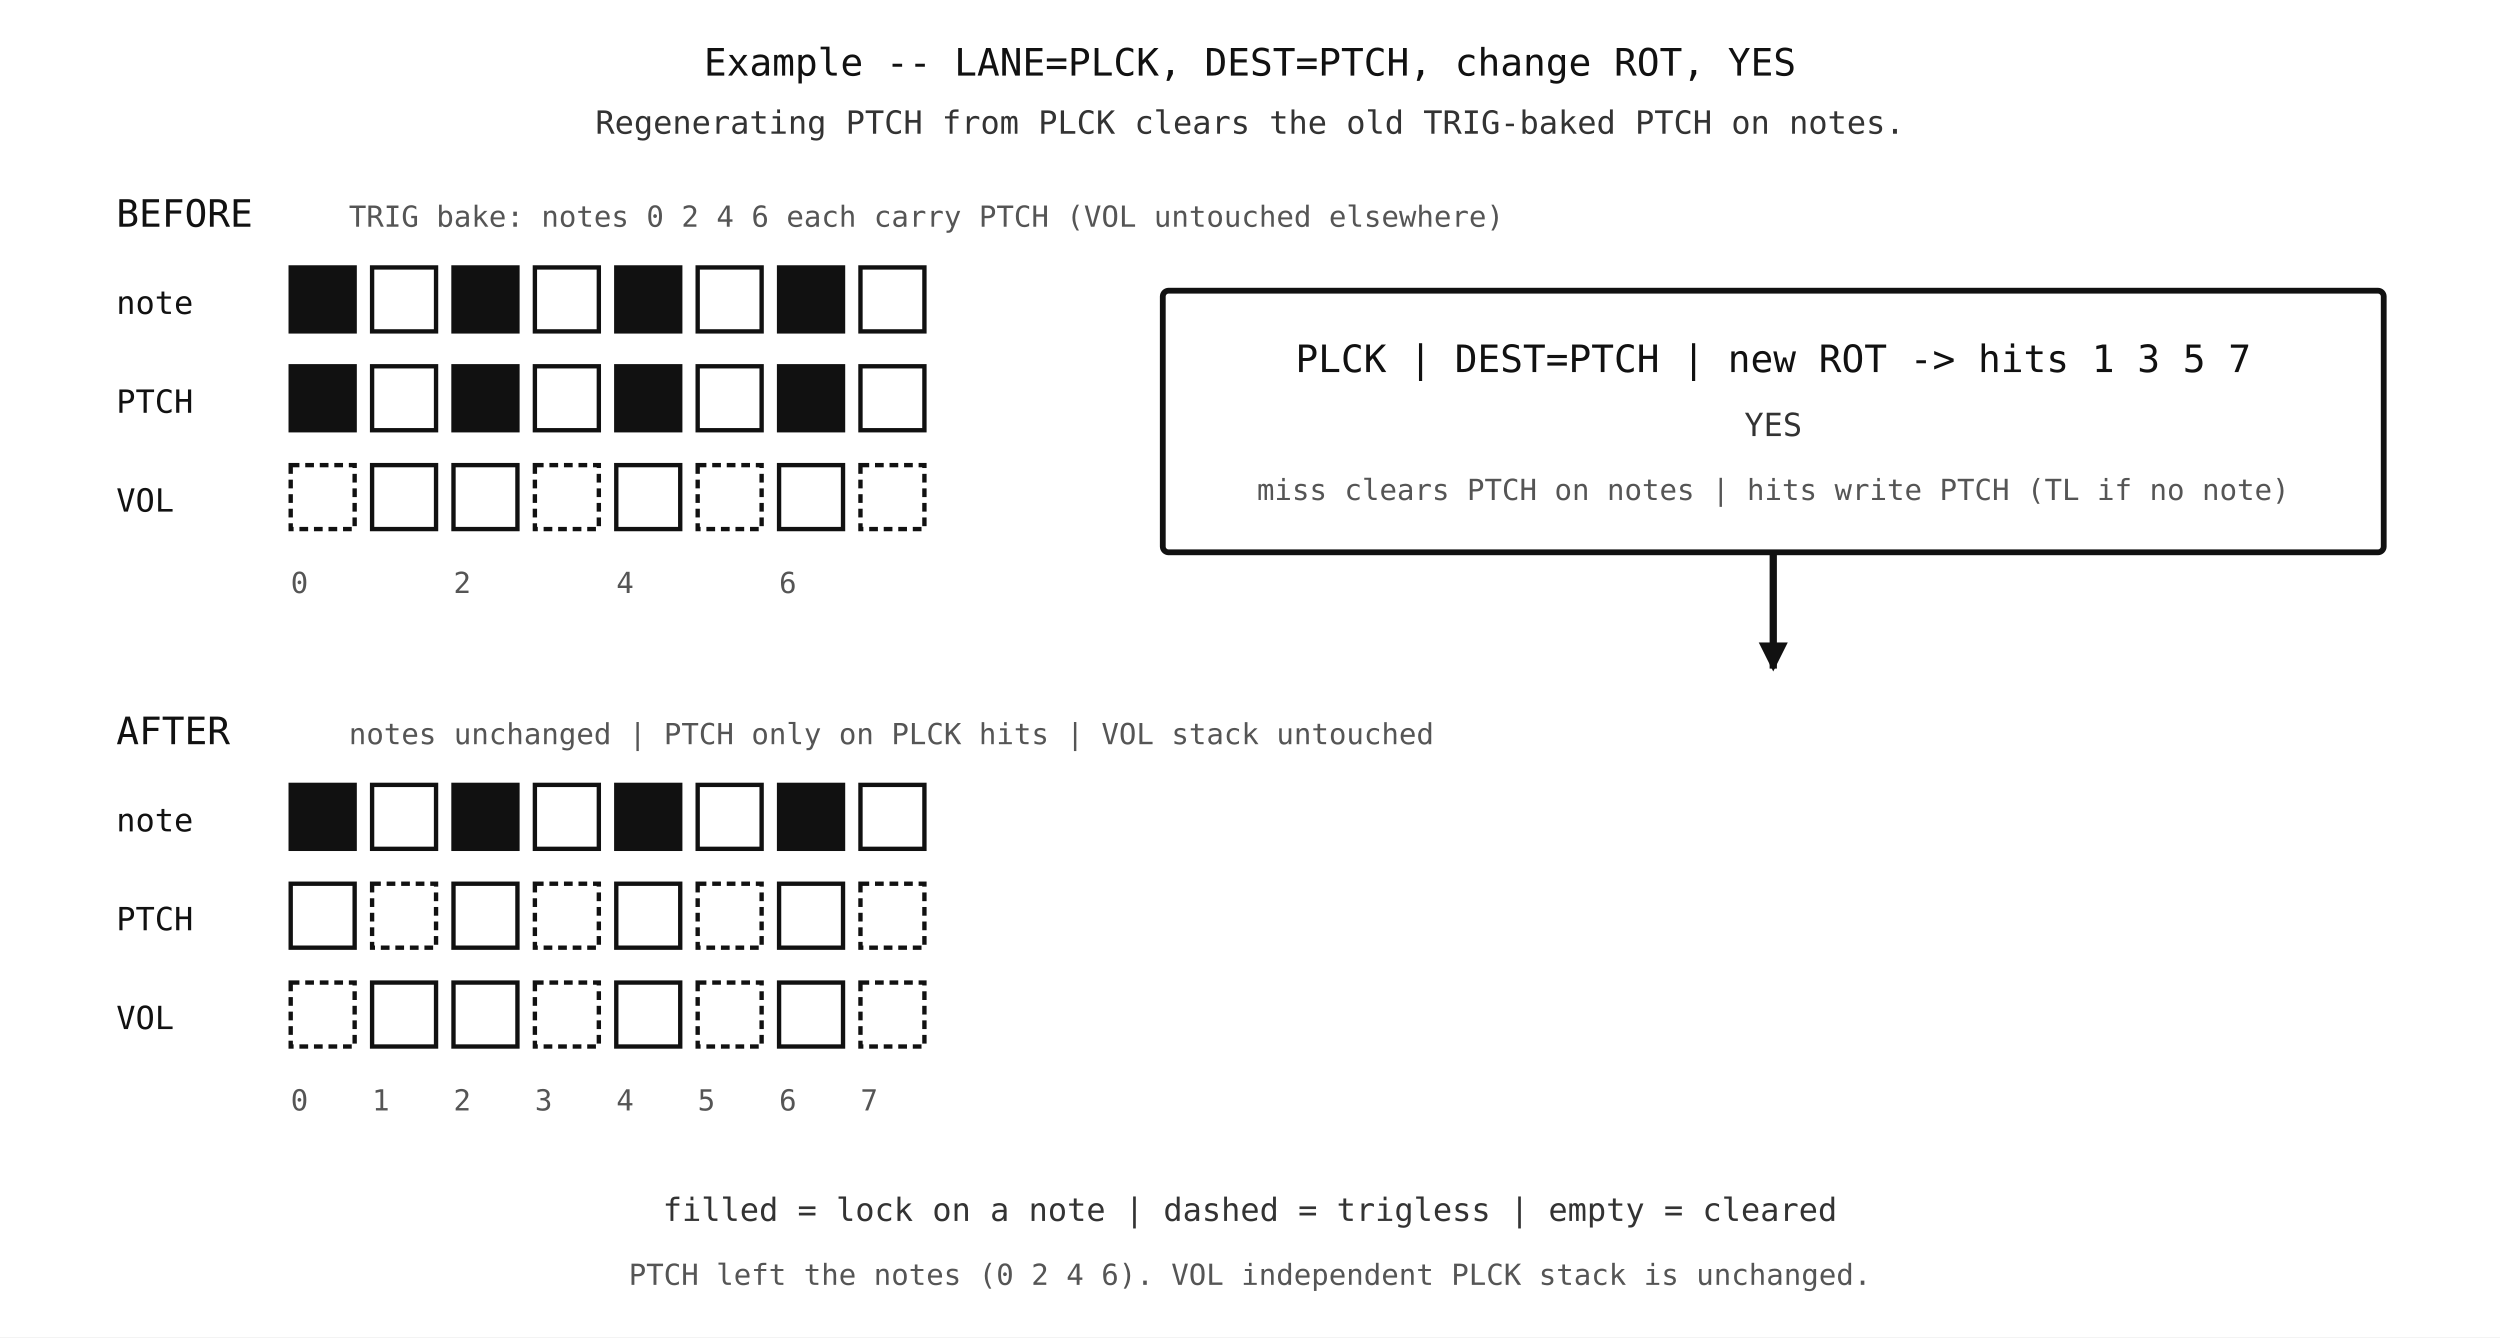
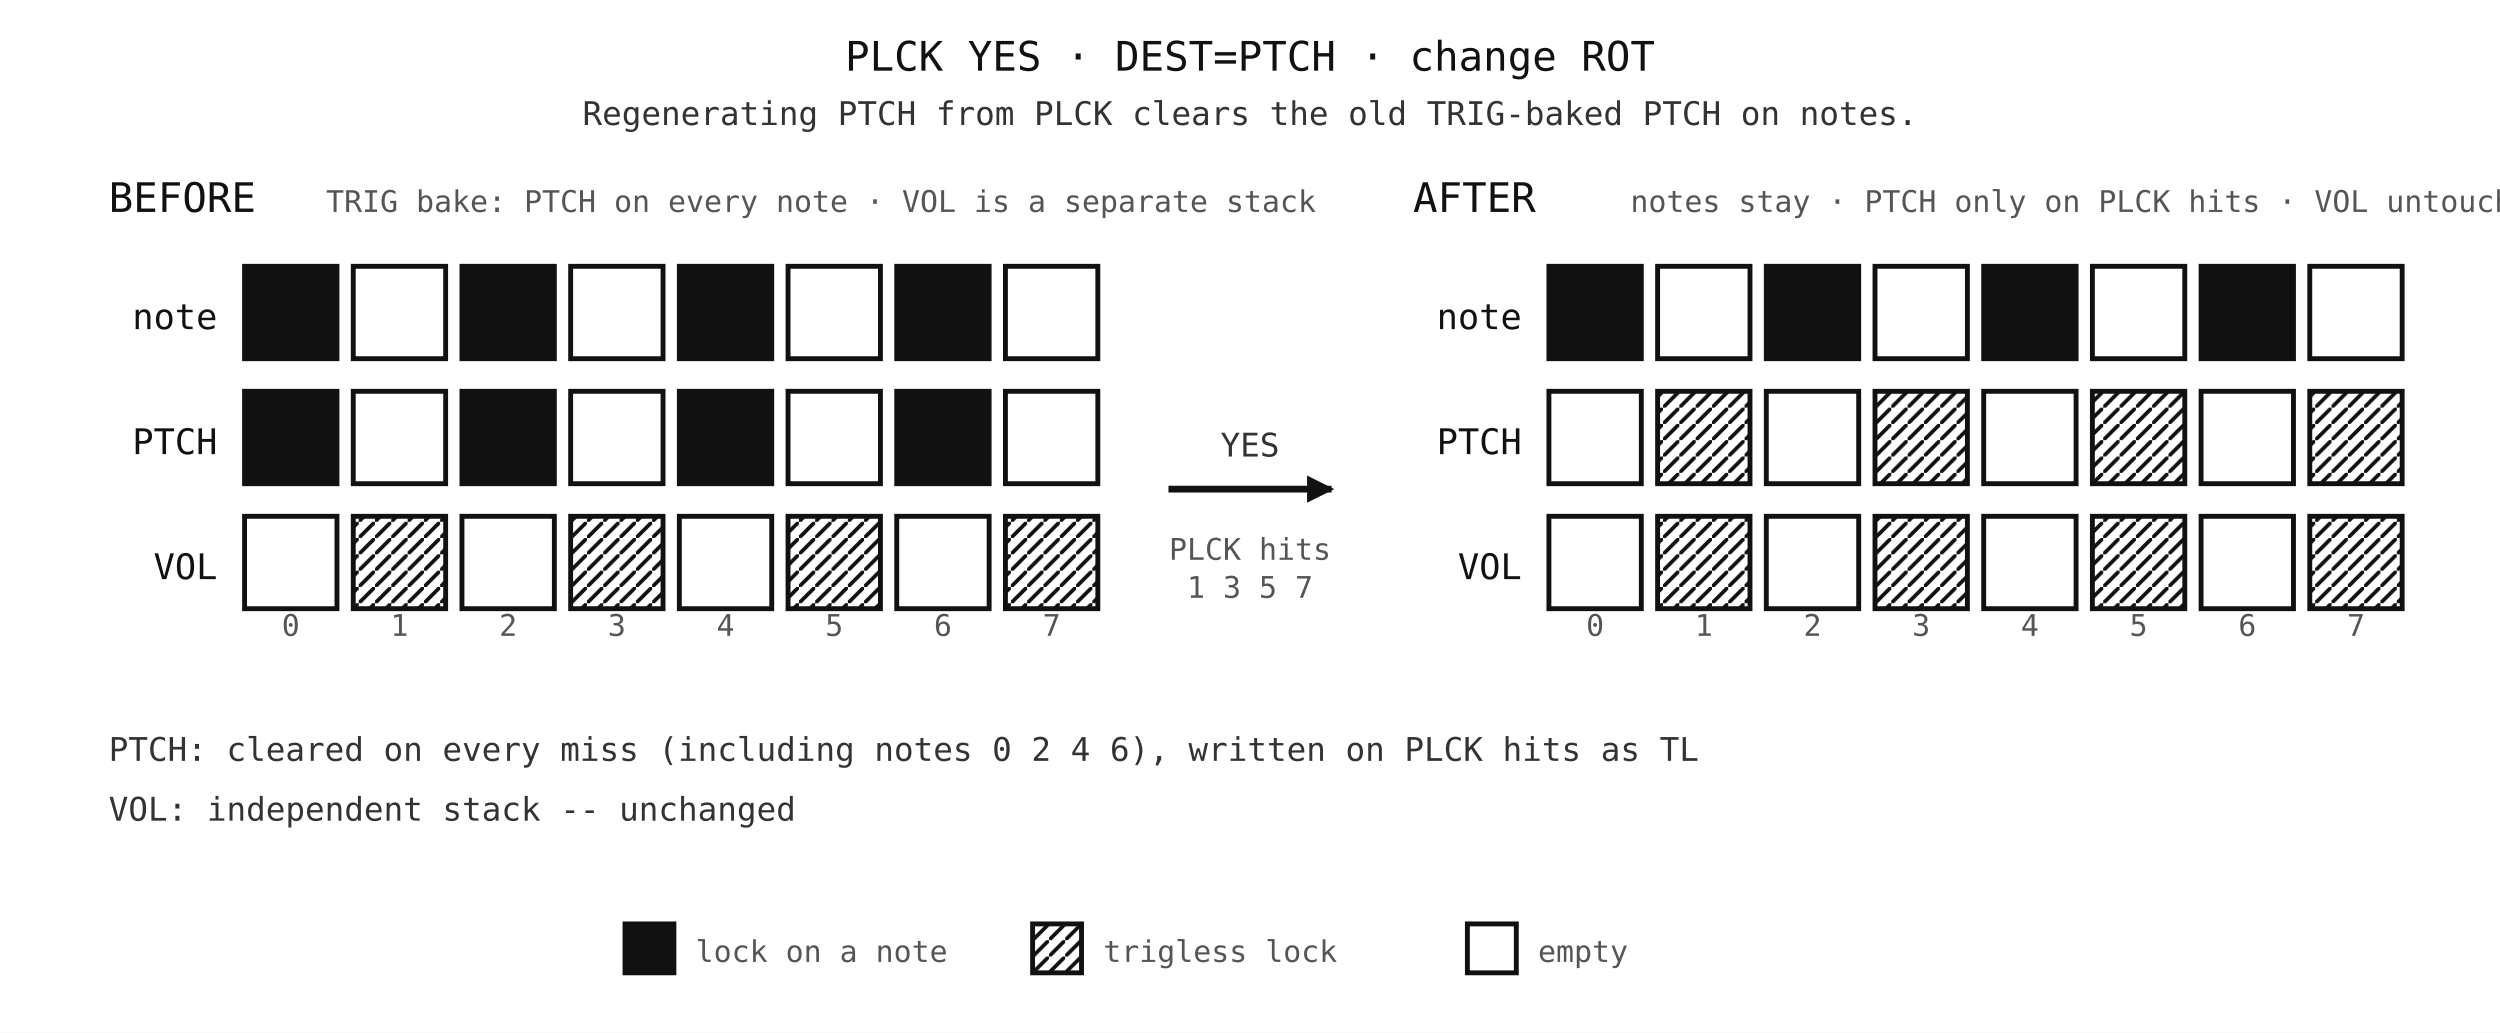
- <svg xmlns="http://www.w3.org/2000/svg" viewBox="0 0 860 460" role="img">
-   <rect width="860" height="460" fill="#fff" />
-   <style>
-     .t { font: 13px ui-monospace, Menlo, Consolas, monospace; fill:#111; }
-     .t-sm { font: 11px ui-monospace, Menlo, Consolas, monospace; fill:#333; }
-     .t-xs { font: 10px ui-monospace, Menlo, Consolas, monospace; fill:#555; }
-     .lab { font: 11px ui-monospace, Menlo, Consolas, monospace; fill:#111; }
-     .fill { fill:#111; stroke:#111; stroke-width:1.5; }
-     .cell { fill:#fff; stroke:#111; stroke-width:1.5; }
-     .tl { fill:#fff; stroke:#111; stroke-width:1.5; stroke-dasharray:3 2; }
-     .arr { fill:none; stroke:#111; stroke-width:2.5; marker-end:url(#a); }
-     .box { fill:#fff; stroke:#111; stroke-width:2; }
-   </style>
+ <svg xmlns="http://www.w3.org/2000/svg" viewBox="0 0 920 380" role="img">
+   <rect width="920" height="380" fill="#fff" />
  <defs>
+     <pattern id="hatch" patternUnits="userSpaceOnUse" width="6" height="6">
+       <path d="M0 6 L6 0" stroke="#111" stroke-width="1.4" />
+     </pattern>
    <marker id="a" markerUnits="userSpaceOnUse" viewBox="0 0 10 10" refX="9" refY="5" markerWidth="10" markerHeight="10" orient="auto">
      <path d="M0 0 L10 5 L0 10 Z" fill="#111" />
    </marker>
  </defs>
-   <text class="t" x="430" y="26" text-anchor="middle">Example -- LANE=PLCK, DEST=PTCH, change ROT, YES</text>
-   <text class="t-sm" x="430" y="46" text-anchor="middle">Regenerating PTCH from PLCK clears the old TRIG-baked PTCH on notes.</text>
+   <style>
+     .t { font: 15px ui-monospace, Menlo, Consolas, monospace; fill:#111; }
+     .t-sm { font: 12px ui-monospace, Menlo, Consolas, monospace; fill:#333; }
+     .t-xs { font: 11px ui-monospace, Menlo, Consolas, monospace; fill:#555; }
+     .lab { font: 13px ui-monospace, Menlo, Consolas, monospace; fill:#111; }
+     .hdr { font: 14px ui-monospace, Menlo, Consolas, monospace; fill:#fff; }
+     .arr { fill:none; stroke:#111; stroke-width:2.5; marker-end:url(#a); }
+     .box { fill:#fff; stroke:#111; stroke-width:2; }
+     .fillhdr { fill:#111; stroke:#111; stroke-width:2; }
+   </style>
+   <text class="t" x="460" y="26" text-anchor="middle">PLCK YES · DEST=PTCH · change ROT</text>
+   <text class="t-sm" x="460" y="46" text-anchor="middle">Regenerating PTCH from PLCK clears the old TRIG-baked PTCH on notes.</text>
  <text class="t" x="40" y="78">BEFORE</text>
-   <text class="t-xs" x="120" y="78">TRIG bake: notes 0 2 4 6 each carry PTCH (VOL untouched elsewhere)</text>
-   <text class="lab" x="40" y="108">note</text>
-   <rect class="fill" x="100" y="92" width="22" height="22" />
-   <rect class="cell" x="128" y="92" width="22" height="22" />
-   <rect class="fill" x="156" y="92" width="22" height="22" />
-   <rect class="cell" x="184" y="92" width="22" height="22" />
-   <rect class="fill" x="212" y="92" width="22" height="22" />
-   <rect class="cell" x="240" y="92" width="22" height="22" />
-   <rect class="fill" x="268" y="92" width="22" height="22" />
-   <rect class="cell" x="296" y="92" width="22" height="22" />
-   <text class="lab" x="40" y="142">PTCH</text>
-   <rect class="fill" x="100" y="126" width="22" height="22" />
-   <rect class="cell" x="128" y="126" width="22" height="22" />
-   <rect class="fill" x="156" y="126" width="22" height="22" />
-   <rect class="cell" x="184" y="126" width="22" height="22" />
-   <rect class="fill" x="212" y="126" width="22" height="22" />
-   <rect class="cell" x="240" y="126" width="22" height="22" />
-   <rect class="fill" x="268" y="126" width="22" height="22" />
-   <rect class="cell" x="296" y="126" width="22" height="22" />
-   <text class="lab" x="40" y="176">VOL</text>
-   <rect class="tl" x="100" y="160" width="22" height="22" />
-   <rect class="cell" x="128" y="160" width="22" height="22" />
-   <rect class="cell" x="156" y="160" width="22" height="22" />
-   <rect class="tl" x="184" y="160" width="22" height="22" />
-   <rect class="cell" x="212" y="160" width="22" height="22" />
-   <rect class="tl" x="240" y="160" width="22" height="22" />
-   <rect class="cell" x="268" y="160" width="22" height="22" />
-   <rect class="tl" x="296" y="160" width="22" height="22" />
-   <text class="t-xs" x="100" y="204">0</text>
-   <text class="t-xs" x="156" y="204">2</text>
-   <text class="t-xs" x="212" y="204">4</text>
-   <text class="t-xs" x="268" y="204">6</text>
-   <rect class="box" x="400" y="100" width="420" height="90" rx="2" />
-   <text class="t" x="610" y="128" text-anchor="middle">PLCK | DEST=PTCH | new ROT -&gt; hits 1 3 5 7</text>
-   <text class="t-sm" x="610" y="150" text-anchor="middle">YES</text>
-   <text class="t-xs" x="610" y="172" text-anchor="middle">miss clears PTCH on notes | hits write PTCH (TL if no note)</text>
-   <line class="arr" x1="610" y1="190" x2="610" y2="230" />
-   <text class="t" x="40" y="256">AFTER</text>
-   <text class="t-xs" x="120" y="256">notes unchanged | PTCH only on PLCK hits | VOL stack untouched</text>
-   <text class="lab" x="40" y="286">note</text>
-   <rect class="fill" x="100" y="270" width="22" height="22" />
-   <rect class="cell" x="128" y="270" width="22" height="22" />
-   <rect class="fill" x="156" y="270" width="22" height="22" />
-   <rect class="cell" x="184" y="270" width="22" height="22" />
-   <rect class="fill" x="212" y="270" width="22" height="22" />
-   <rect class="cell" x="240" y="270" width="22" height="22" />
-   <rect class="fill" x="268" y="270" width="22" height="22" />
-   <rect class="cell" x="296" y="270" width="22" height="22" />
-   <text class="lab" x="40" y="320">PTCH</text>
-   <rect class="cell" x="100" y="304" width="22" height="22" />
-   <rect class="tl" x="128" y="304" width="22" height="22" />
-   <rect class="cell" x="156" y="304" width="22" height="22" />
-   <rect class="tl" x="184" y="304" width="22" height="22" />
-   <rect class="cell" x="212" y="304" width="22" height="22" />
-   <rect class="tl" x="240" y="304" width="22" height="22" />
-   <rect class="cell" x="268" y="304" width="22" height="22" />
-   <rect class="tl" x="296" y="304" width="22" height="22" />
-   <text class="lab" x="40" y="354">VOL</text>
-   <rect class="tl" x="100" y="338" width="22" height="22" />
-   <rect class="cell" x="128" y="338" width="22" height="22" />
-   <rect class="cell" x="156" y="338" width="22" height="22" />
-   <rect class="tl" x="184" y="338" width="22" height="22" />
-   <rect class="cell" x="212" y="338" width="22" height="22" />
-   <rect class="tl" x="240" y="338" width="22" height="22" />
-   <rect class="cell" x="268" y="338" width="22" height="22" />
-   <rect class="tl" x="296" y="338" width="22" height="22" />
-   <text class="t-xs" x="100" y="382">0</text>
-   <text class="t-xs" x="128" y="382">1</text>
-   <text class="t-xs" x="156" y="382">2</text>
-   <text class="t-xs" x="184" y="382">3</text>
-   <text class="t-xs" x="212" y="382">4</text>
-   <text class="t-xs" x="240" y="382">5</text>
-   <text class="t-xs" x="268" y="382">6</text>
-   <text class="t-xs" x="296" y="382">7</text>
-   <text class="t-sm" x="430" y="420" text-anchor="middle">filled = lock on a note | dashed = trigless | empty = cleared</text>
-   <text class="t-xs" x="430" y="442" text-anchor="middle">PTCH left the notes (0 2 4 6). VOL independent PLCK stack is unchanged.</text>
+   <text class="t-xs" x="120" y="78">TRIG bake: PTCH on every note · VOL is a separate stack</text>
+   <text class="lab" x="80" y="121.12" text-anchor="end">note</text>
+   <rect x="90" y="98" width="34" height="34" fill="#111" stroke="#111" stroke-width="1.8" />
+   <rect x="130" y="98" width="34" height="34" fill="#fff" stroke="#111" stroke-width="1.8" />
+   <rect x="170" y="98" width="34" height="34" fill="#111" stroke="#111" stroke-width="1.8" />
+   <rect x="210" y="98" width="34" height="34" fill="#fff" stroke="#111" stroke-width="1.8" />
+   <rect x="250" y="98" width="34" height="34" fill="#111" stroke="#111" stroke-width="1.8" />
+   <rect x="290" y="98" width="34" height="34" fill="#fff" stroke="#111" stroke-width="1.8" />
+   <rect x="330" y="98" width="34" height="34" fill="#111" stroke="#111" stroke-width="1.8" />
+   <rect x="370" y="98" width="34" height="34" fill="#fff" stroke="#111" stroke-width="1.8" />
+   <text class="lab" x="80" y="167.12" text-anchor="end">PTCH</text>
+   <rect x="90" y="144" width="34" height="34" fill="#111" stroke="#111" stroke-width="1.8" />
+   <rect x="130" y="144" width="34" height="34" fill="#fff" stroke="#111" stroke-width="1.8" />
+   <rect x="170" y="144" width="34" height="34" fill="#111" stroke="#111" stroke-width="1.8" />
+   <rect x="210" y="144" width="34" height="34" fill="#fff" stroke="#111" stroke-width="1.8" />
+   <rect x="250" y="144" width="34" height="34" fill="#111" stroke="#111" stroke-width="1.8" />
+   <rect x="290" y="144" width="34" height="34" fill="#fff" stroke="#111" stroke-width="1.8" />
+   <rect x="330" y="144" width="34" height="34" fill="#111" stroke="#111" stroke-width="1.8" />
+   <rect x="370" y="144" width="34" height="34" fill="#fff" stroke="#111" stroke-width="1.8" />
+   <text class="lab" x="80" y="213.12" text-anchor="end">VOL</text>
+   <rect x="90" y="190" width="34" height="34" fill="#fff" stroke="#111" stroke-width="1.8" />
+   <rect x="130" y="190" width="34" height="34" fill="url(#hatch)" stroke="#111" stroke-width="1.8" />
+   <rect x="170" y="190" width="34" height="34" fill="#fff" stroke="#111" stroke-width="1.8" />
+   <rect x="210" y="190" width="34" height="34" fill="url(#hatch)" stroke="#111" stroke-width="1.8" />
+   <rect x="250" y="190" width="34" height="34" fill="#fff" stroke="#111" stroke-width="1.8" />
+   <rect x="290" y="190" width="34" height="34" fill="url(#hatch)" stroke="#111" stroke-width="1.8" />
+   <rect x="330" y="190" width="34" height="34" fill="#fff" stroke="#111" stroke-width="1.8" />
+   <rect x="370" y="190" width="34" height="34" fill="url(#hatch)" stroke="#111" stroke-width="1.8" />
+   <text class="t-xs" x="107.0" y="234" text-anchor="middle">0</text>
+   <text class="t-xs" x="147.0" y="234" text-anchor="middle">1</text>
+   <text class="t-xs" x="187.0" y="234" text-anchor="middle">2</text>
+   <text class="t-xs" x="227.0" y="234" text-anchor="middle">3</text>
+   <text class="t-xs" x="267.0" y="234" text-anchor="middle">4</text>
+   <text class="t-xs" x="307.0" y="234" text-anchor="middle">5</text>
+   <text class="t-xs" x="347.0" y="234" text-anchor="middle">6</text>
+   <text class="t-xs" x="387.0" y="234" text-anchor="middle">7</text>
+   <line class="arr" x1="430" y1="180" x2="490" y2="180" />
+   <text class="t-sm" x="460" y="168" text-anchor="middle">YES</text>
+   <text class="t-xs" x="460" y="206" text-anchor="middle">PLCK hits</text>
+   <text class="t-xs" x="460" y="220" text-anchor="middle">1 3 5 7</text>
+   <text class="t" x="520" y="78">AFTER</text>
+   <text class="t-xs" x="600" y="78">notes stay · PTCH only on PLCK hits · VOL untouched</text>
+   <text class="lab" x="560" y="121.12" text-anchor="end">note</text>
+   <rect x="570" y="98" width="34" height="34" fill="#111" stroke="#111" stroke-width="1.8" />
+   <rect x="610" y="98" width="34" height="34" fill="#fff" stroke="#111" stroke-width="1.8" />
+   <rect x="650" y="98" width="34" height="34" fill="#111" stroke="#111" stroke-width="1.8" />
+   <rect x="690" y="98" width="34" height="34" fill="#fff" stroke="#111" stroke-width="1.8" />
+   <rect x="730" y="98" width="34" height="34" fill="#111" stroke="#111" stroke-width="1.8" />
+   <rect x="770" y="98" width="34" height="34" fill="#fff" stroke="#111" stroke-width="1.8" />
+   <rect x="810" y="98" width="34" height="34" fill="#111" stroke="#111" stroke-width="1.8" />
+   <rect x="850" y="98" width="34" height="34" fill="#fff" stroke="#111" stroke-width="1.8" />
+   <text class="lab" x="560" y="167.12" text-anchor="end">PTCH</text>
+   <rect x="570" y="144" width="34" height="34" fill="#fff" stroke="#111" stroke-width="1.8" />
+   <rect x="610" y="144" width="34" height="34" fill="url(#hatch)" stroke="#111" stroke-width="1.8" />
+   <rect x="650" y="144" width="34" height="34" fill="#fff" stroke="#111" stroke-width="1.8" />
+   <rect x="690" y="144" width="34" height="34" fill="url(#hatch)" stroke="#111" stroke-width="1.8" />
+   <rect x="730" y="144" width="34" height="34" fill="#fff" stroke="#111" stroke-width="1.8" />
+   <rect x="770" y="144" width="34" height="34" fill="url(#hatch)" stroke="#111" stroke-width="1.8" />
+   <rect x="810" y="144" width="34" height="34" fill="#fff" stroke="#111" stroke-width="1.8" />
+   <rect x="850" y="144" width="34" height="34" fill="url(#hatch)" stroke="#111" stroke-width="1.8" />
+   <text class="lab" x="560" y="213.12" text-anchor="end">VOL</text>
+   <rect x="570" y="190" width="34" height="34" fill="#fff" stroke="#111" stroke-width="1.8" />
+   <rect x="610" y="190" width="34" height="34" fill="url(#hatch)" stroke="#111" stroke-width="1.8" />
+   <rect x="650" y="190" width="34" height="34" fill="#fff" stroke="#111" stroke-width="1.8" />
+   <rect x="690" y="190" width="34" height="34" fill="url(#hatch)" stroke="#111" stroke-width="1.8" />
+   <rect x="730" y="190" width="34" height="34" fill="#fff" stroke="#111" stroke-width="1.8" />
+   <rect x="770" y="190" width="34" height="34" fill="url(#hatch)" stroke="#111" stroke-width="1.8" />
+   <rect x="810" y="190" width="34" height="34" fill="#fff" stroke="#111" stroke-width="1.8" />
+   <rect x="850" y="190" width="34" height="34" fill="url(#hatch)" stroke="#111" stroke-width="1.8" />
+   <text class="t-xs" x="587.0" y="234" text-anchor="middle">0</text>
+   <text class="t-xs" x="627.0" y="234" text-anchor="middle">1</text>
+   <text class="t-xs" x="667.0" y="234" text-anchor="middle">2</text>
+   <text class="t-xs" x="707.0" y="234" text-anchor="middle">3</text>
+   <text class="t-xs" x="747.0" y="234" text-anchor="middle">4</text>
+   <text class="t-xs" x="787.0" y="234" text-anchor="middle">5</text>
+   <text class="t-xs" x="827.0" y="234" text-anchor="middle">6</text>
+   <text class="t-xs" x="867.0" y="234" text-anchor="middle">7</text>
+   <text class="t-sm" x="40" y="280">PTCH: cleared on every miss (including notes 0 2 4 6), written on PLCK hits as TL</text>
+   <text class="t-sm" x="40" y="302">VOL: independent stack -- unchanged</text>
+   <g transform="translate(230,340)">
+     <rect x="0" y="0" width="18" height="18" fill="#111" stroke="#111" stroke-width="1.8" />
+     <text class="t-xs" x="26" y="14">lock on a note</text>
+     <rect x="150" y="0" width="18" height="18" fill="url(#hatch)" stroke="#111" stroke-width="1.8" />
+     <text class="t-xs" x="176" y="14">trigless lock</text>
+     <rect x="310" y="0" width="18" height="18" fill="#fff" stroke="#111" stroke-width="1.8" />
+     <text class="t-xs" x="336" y="14">empty</text>
+   </g>
</svg>
